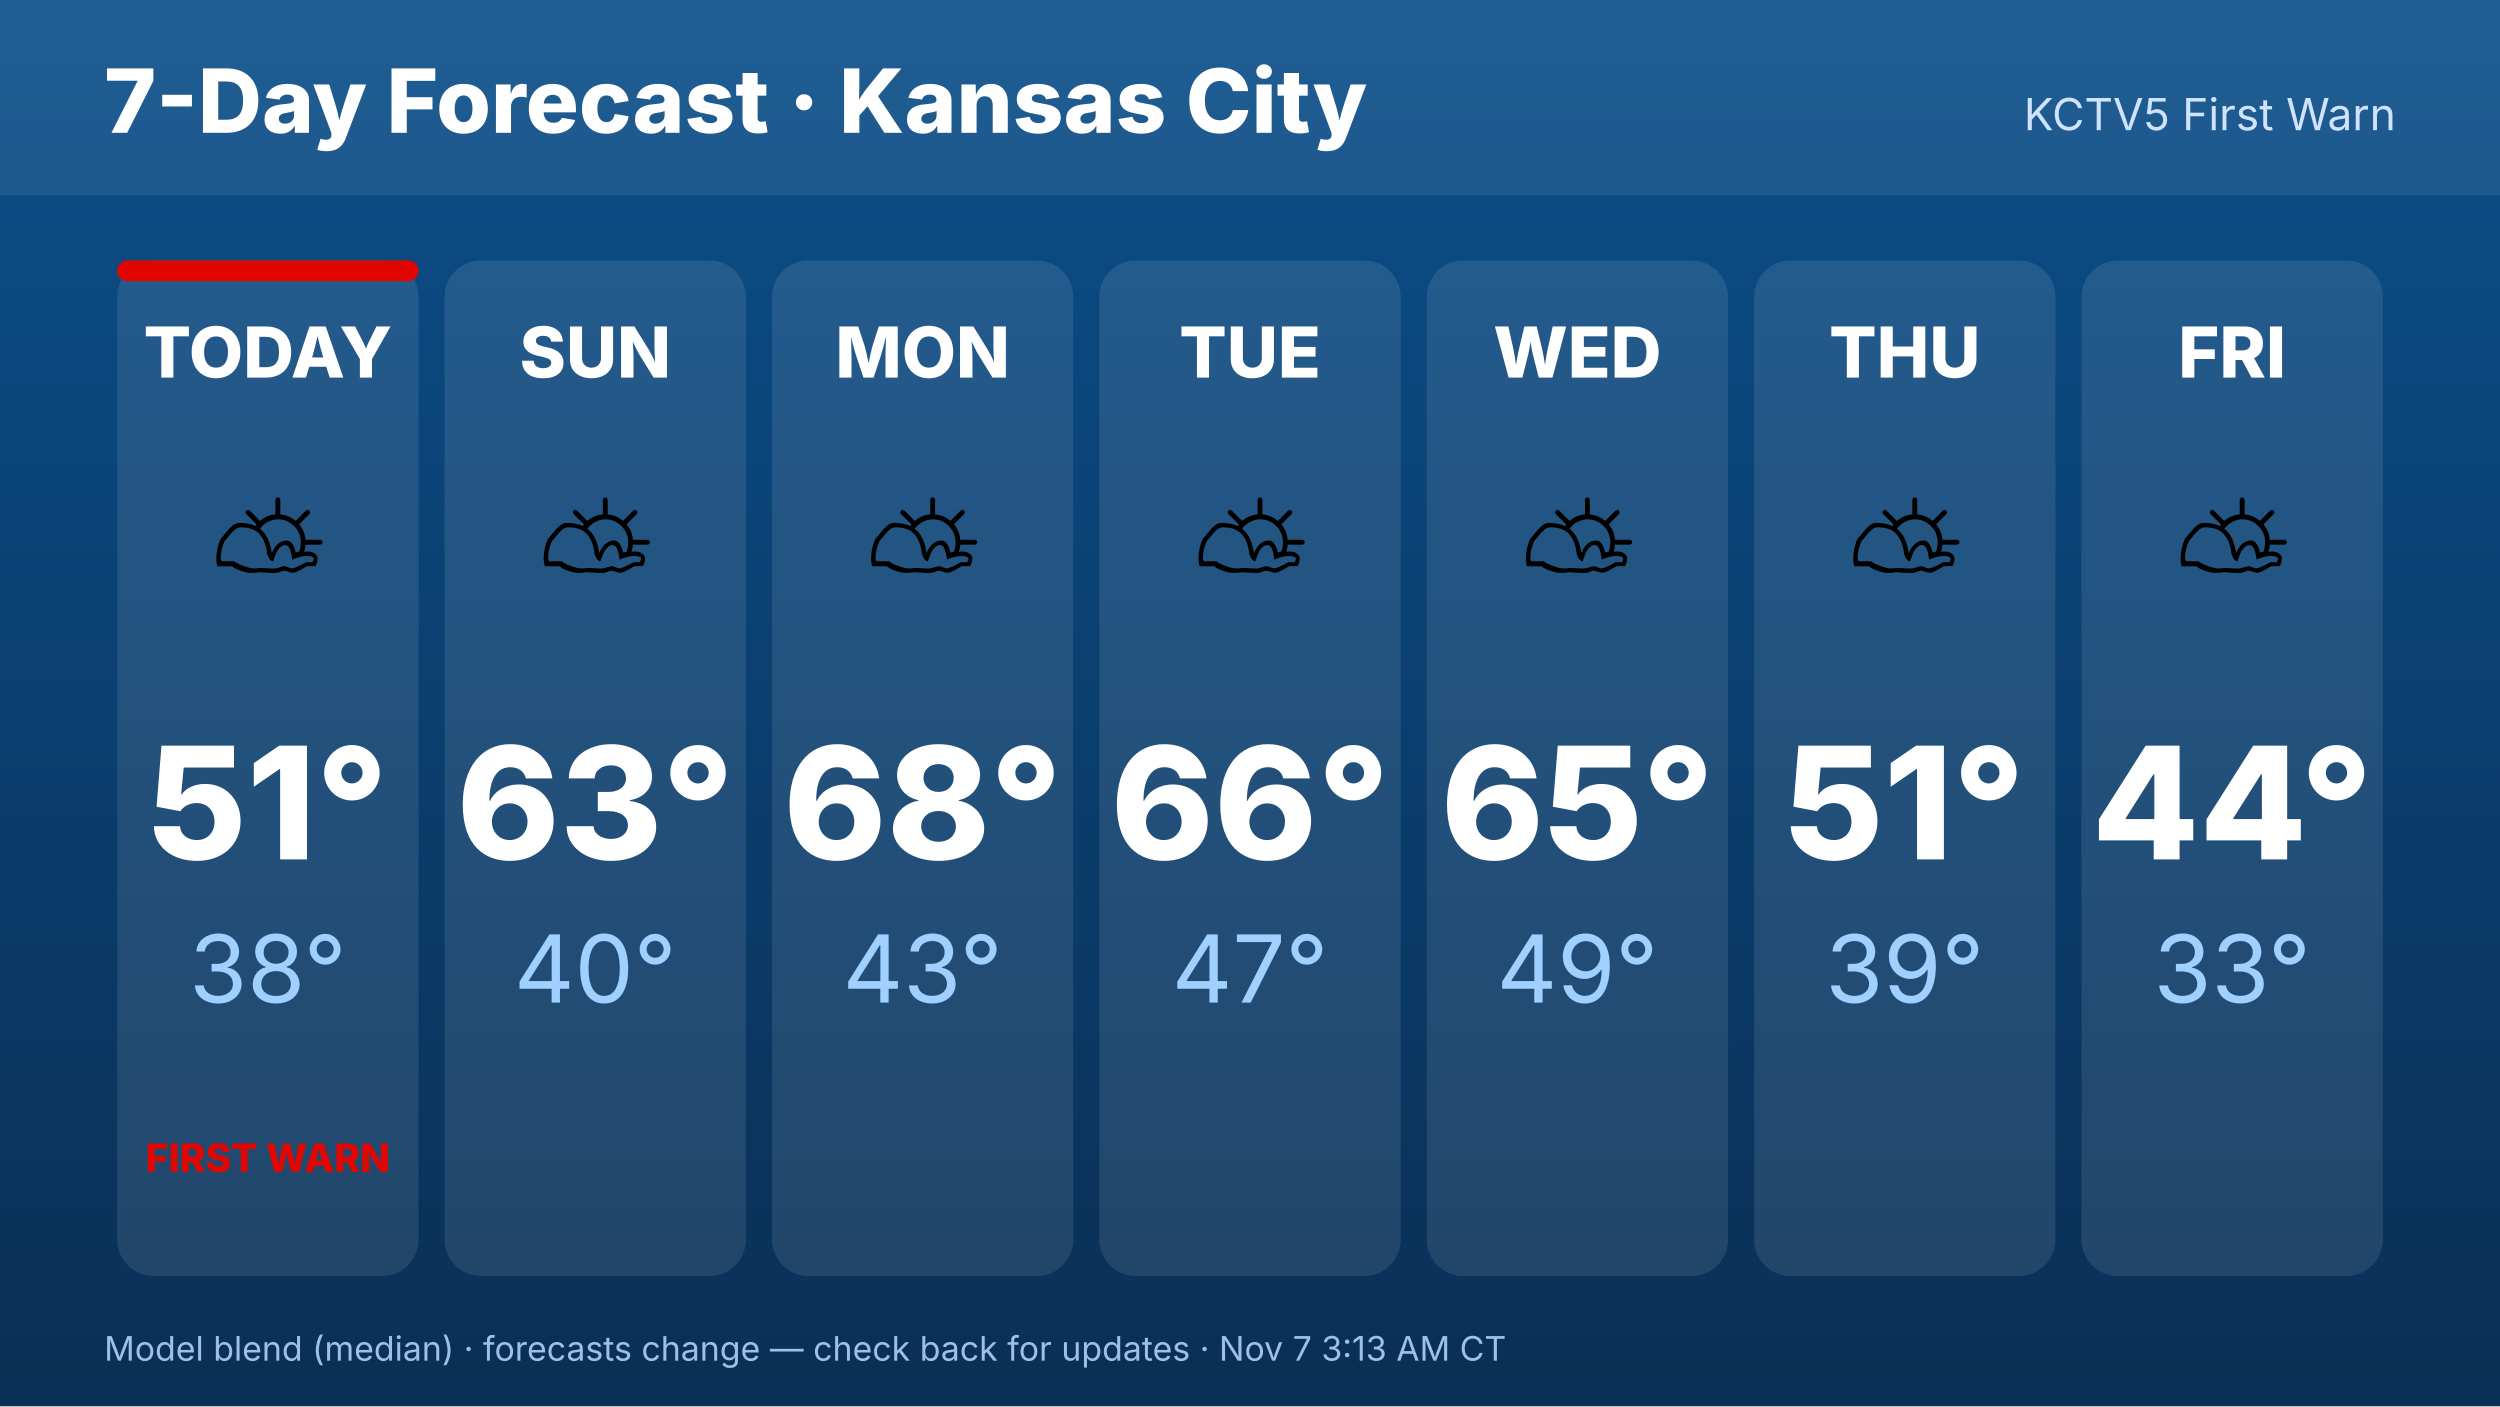
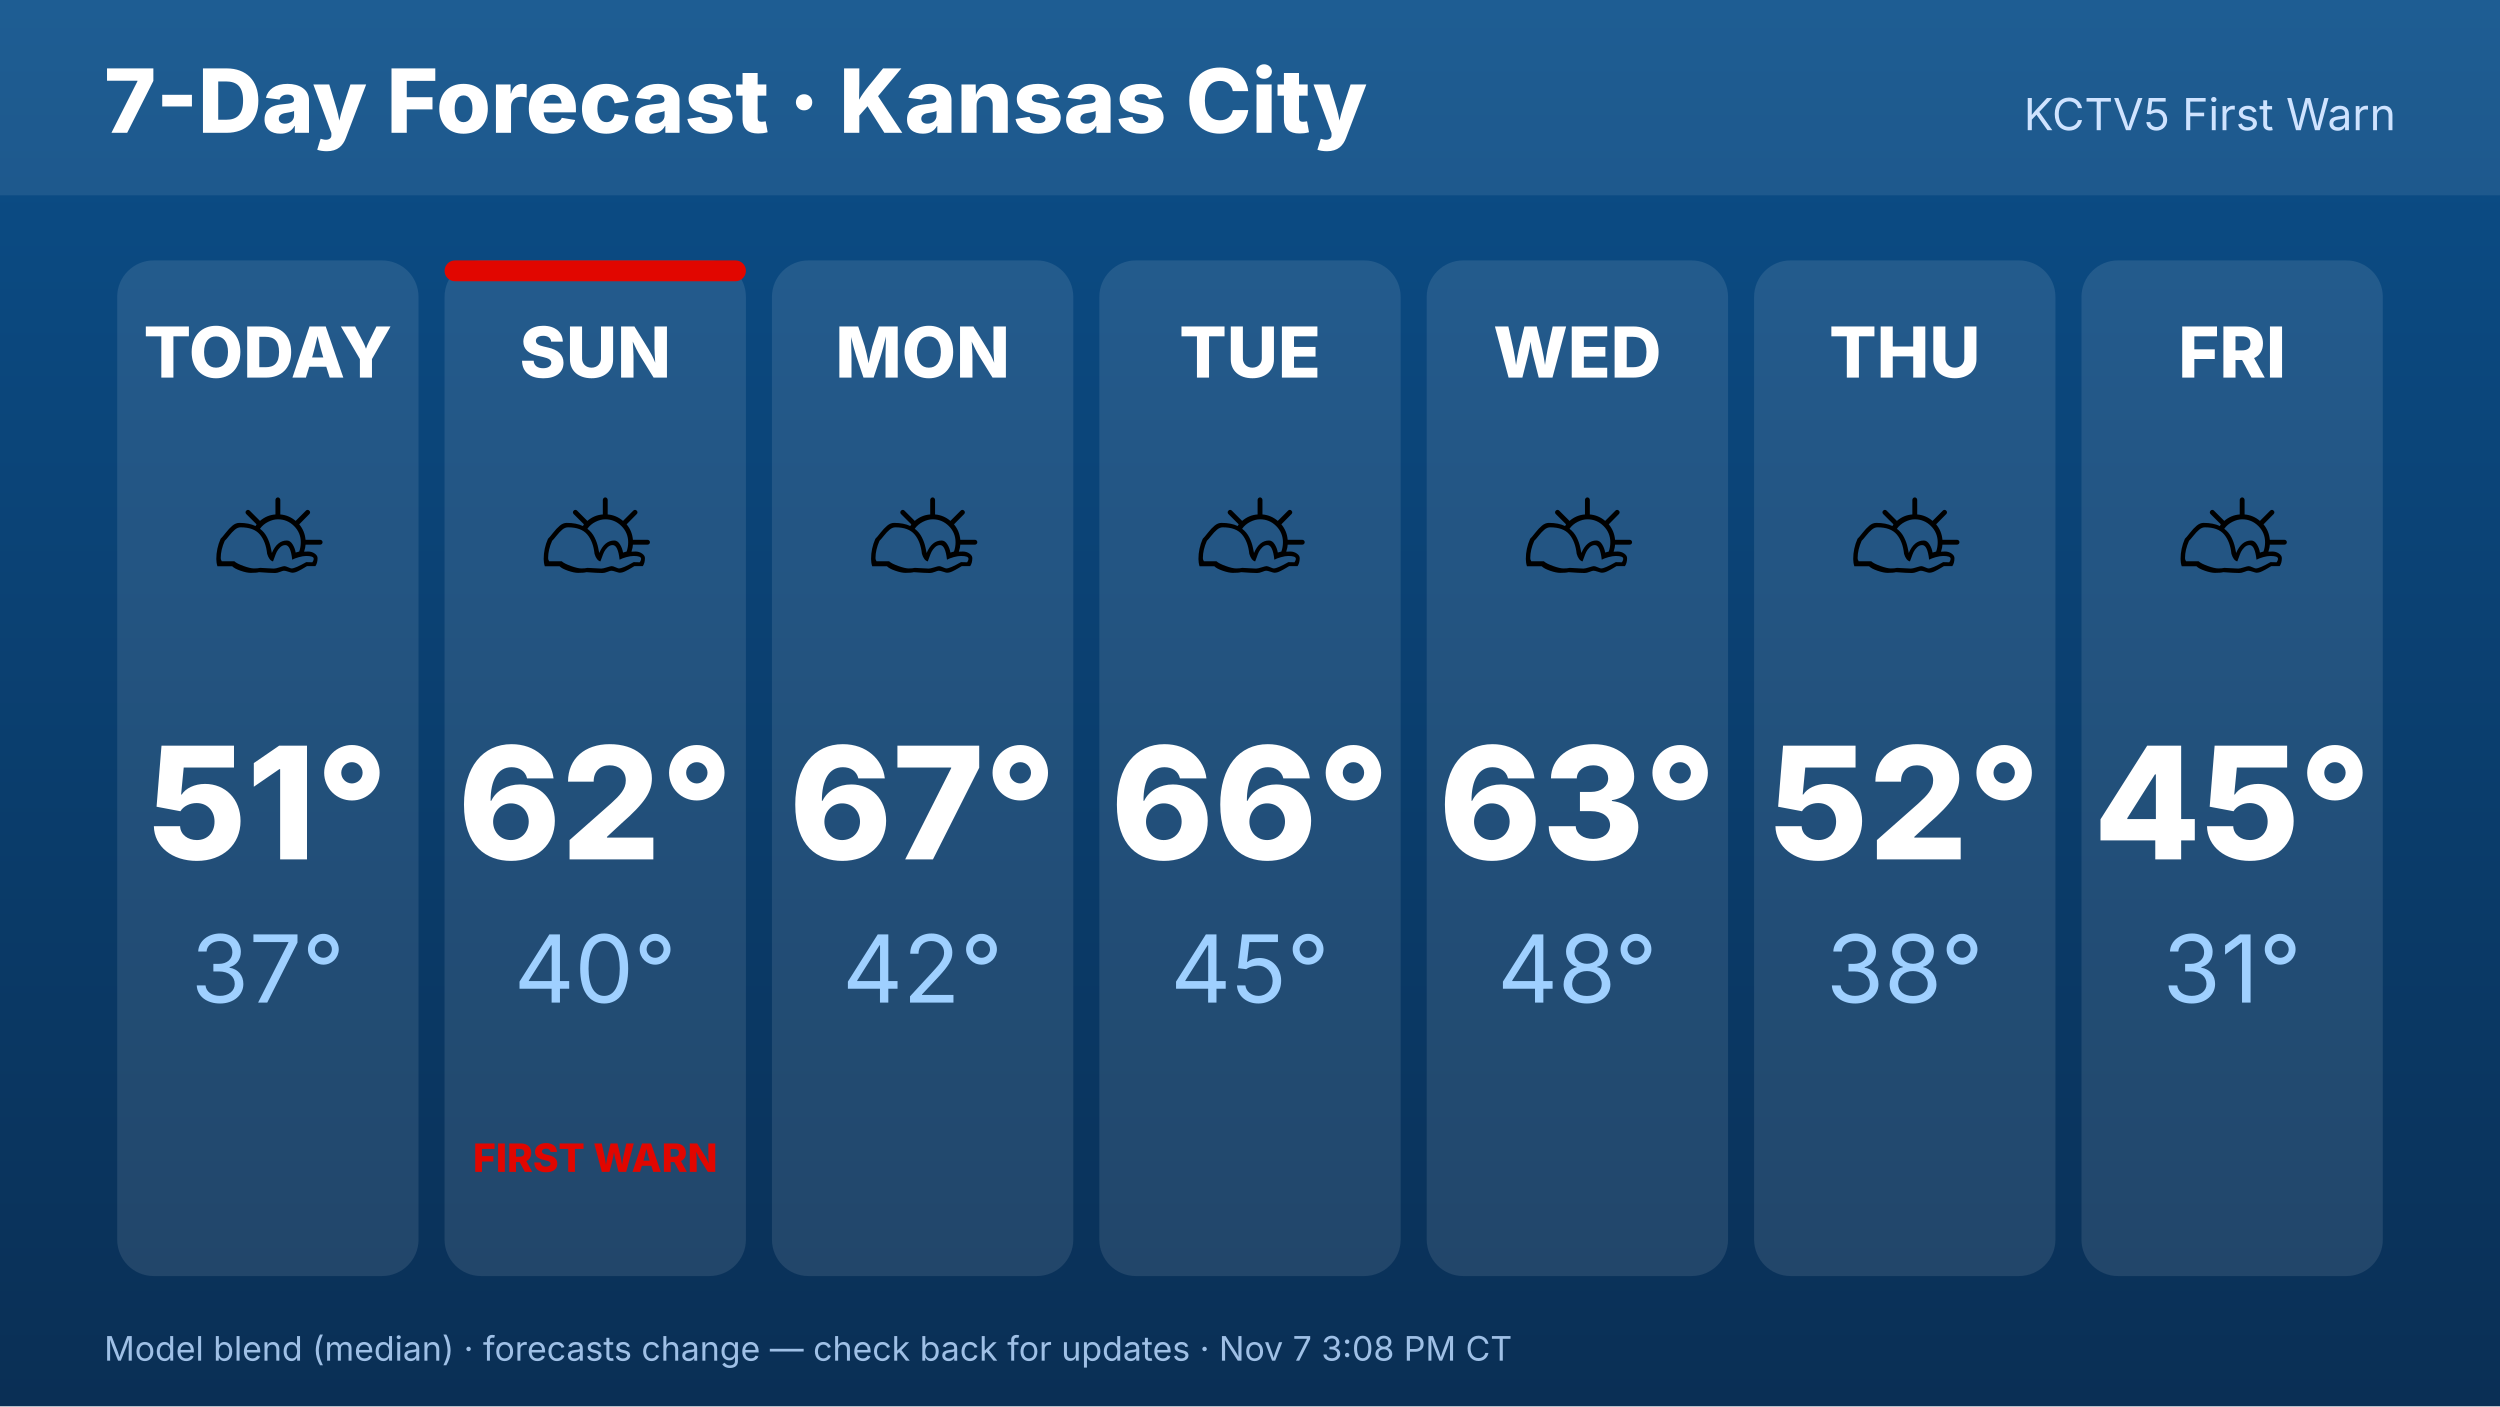
<svg xmlns="http://www.w3.org/2000/svg" width="1920" height="1080" viewBox="0 0 1920 1080" font-family="Inter,Helvetica,Arial,sans-serif">
  <defs>
    <linearGradient id="bg" x1="0" y1="0" x2="0" y2="1">
      <stop offset="0" stop-color="#0b4f8a" />
      <stop offset="1" stop-color="#0a2f55" />
    </linearGradient>
  </defs>
  <rect width="1920" height="1080" fill="url(#bg)" />
  <rect x="0" y="0" width="1920" height="150" fill="#ffffff" opacity=".08" />
  <text x="80" y="102" font-size="68" font-weight="800" fill="#fff">7-Day Forecast · Kansas City</text>
  <text x="1840" y="100" font-size="34" fill="#cfe3ff" text-anchor="end">KCTV5 First Warn</text>
  <rect x="90.0" y="200" width="231.429" height="780" rx="28" fill="#fff" opacity=".1" />
-   <rect x="90.0" y="200" width="231.429" height="16" rx="8" fill="#E10600" />
  <text x="205.714" y="290" font-size="54" font-weight="800" fill="#fff" text-anchor="middle">TODAY</text>
  <text x="205.714" y="470" font-size="110" text-anchor="middle">⛅</text>
  <text x="205.714" y="660" font-size="120" font-weight="800" fill="#fff" text-anchor="middle">51°</text>
-   <text x="205.714" y="770" font-size="72" fill="#9fd0ff" text-anchor="middle">38°</text>
-   <text x="205.714" y="900" font-size="30" font-weight="800" fill="#E10600" text-anchor="middle">FIRST WARN</text>
+   <text x="205.714" y="770" font-size="72" fill="#9fd0ff" text-anchor="middle">37°</text>
  <rect x="341.429" y="200" width="231.429" height="780" rx="28" fill="#fff" opacity=".1" />
+   <rect x="341.429" y="200" width="231.429" height="16" rx="8" fill="#E10600" />
  <text x="457.143" y="290" font-size="54" font-weight="800" fill="#fff" text-anchor="middle">SUN</text>
  <text x="457.143" y="470" font-size="110" text-anchor="middle">⛅</text>
-   <text x="457.143" y="660" font-size="120" font-weight="800" fill="#fff" text-anchor="middle">63°</text>
+   <text x="457.143" y="660" font-size="120" font-weight="800" fill="#fff" text-anchor="middle">62°</text>
  <text x="457.143" y="770" font-size="72" fill="#9fd0ff" text-anchor="middle">40°</text>
+   <text x="457.143" y="900" font-size="30" font-weight="800" fill="#E10600" text-anchor="middle">FIRST WARN</text>
  <rect x="592.857" y="200" width="231.429" height="780" rx="28" fill="#fff" opacity=".1" />
  <text x="708.571" y="290" font-size="54" font-weight="800" fill="#fff" text-anchor="middle">MON</text>
  <text x="708.571" y="470" font-size="110" text-anchor="middle">⛅</text>
-   <text x="708.571" y="660" font-size="120" font-weight="800" fill="#fff" text-anchor="middle">68°</text>
-   <text x="708.571" y="770" font-size="72" fill="#9fd0ff" text-anchor="middle">43°</text>
+   <text x="708.571" y="660" font-size="120" font-weight="800" fill="#fff" text-anchor="middle">67°</text>
+   <text x="708.571" y="770" font-size="72" fill="#9fd0ff" text-anchor="middle">42°</text>
  <rect x="844.286" y="200" width="231.429" height="780" rx="28" fill="#fff" opacity=".1" />
  <text x="960" y="290" font-size="54" font-weight="800" fill="#fff" text-anchor="middle">TUE</text>
  <text x="960" y="470" font-size="110" text-anchor="middle">⛅</text>
  <text x="960" y="660" font-size="120" font-weight="800" fill="#fff" text-anchor="middle">66°</text>
-   <text x="960" y="770" font-size="72" fill="#9fd0ff" text-anchor="middle">47°</text>
+   <text x="960" y="770" font-size="72" fill="#9fd0ff" text-anchor="middle">45°</text>
  <rect x="1095.714" y="200" width="231.429" height="780" rx="28" fill="#fff" opacity=".1" />
  <text x="1211.429" y="290" font-size="54" font-weight="800" fill="#fff" text-anchor="middle">WED</text>
  <text x="1211.429" y="470" font-size="110" text-anchor="middle">⛅</text>
-   <text x="1211.429" y="660" font-size="120" font-weight="800" fill="#fff" text-anchor="middle">65°</text>
-   <text x="1211.429" y="770" font-size="72" fill="#9fd0ff" text-anchor="middle">49°</text>
+   <text x="1211.429" y="660" font-size="120" font-weight="800" fill="#fff" text-anchor="middle">63°</text>
+   <text x="1211.429" y="770" font-size="72" fill="#9fd0ff" text-anchor="middle">48°</text>
  <rect x="1347.143" y="200" width="231.429" height="780" rx="28" fill="#fff" opacity=".1" />
  <text x="1462.857" y="290" font-size="54" font-weight="800" fill="#fff" text-anchor="middle">THU</text>
  <text x="1462.857" y="470" font-size="110" text-anchor="middle">⛅</text>
-   <text x="1462.857" y="660" font-size="120" font-weight="800" fill="#fff" text-anchor="middle">51°</text>
-   <text x="1462.857" y="770" font-size="72" fill="#9fd0ff" text-anchor="middle">39°</text>
+   <text x="1462.857" y="660" font-size="120" font-weight="800" fill="#fff" text-anchor="middle">52°</text>
+   <text x="1462.857" y="770" font-size="72" fill="#9fd0ff" text-anchor="middle">38°</text>
  <rect x="1598.571" y="200" width="231.429" height="780" rx="28" fill="#fff" opacity=".1" />
  <text x="1714.286" y="290" font-size="54" font-weight="800" fill="#fff" text-anchor="middle">FRI</text>
  <text x="1714.286" y="470" font-size="110" text-anchor="middle">⛅</text>
-   <text x="1714.286" y="660" font-size="120" font-weight="800" fill="#fff" text-anchor="middle">44°</text>
-   <text x="1714.286" y="770" font-size="72" fill="#9fd0ff" text-anchor="middle">33°</text>
-   <text x="80" y="1045" font-size="26" fill="#9fc0e6">Model blend (median) · forecasts change — check back for updates · Nov 7 3:13 AM CT</text>
+   <text x="1714.286" y="660" font-size="120" font-weight="800" fill="#fff" text-anchor="middle">45°</text>
+   <text x="1714.286" y="770" font-size="72" fill="#9fd0ff" text-anchor="middle">31°</text>
+   <text x="80" y="1045" font-size="26" fill="#9fc0e6">Model blend (median) · forecasts change — check back for updates · Nov 7 3:08 PM CT</text>
</svg>
